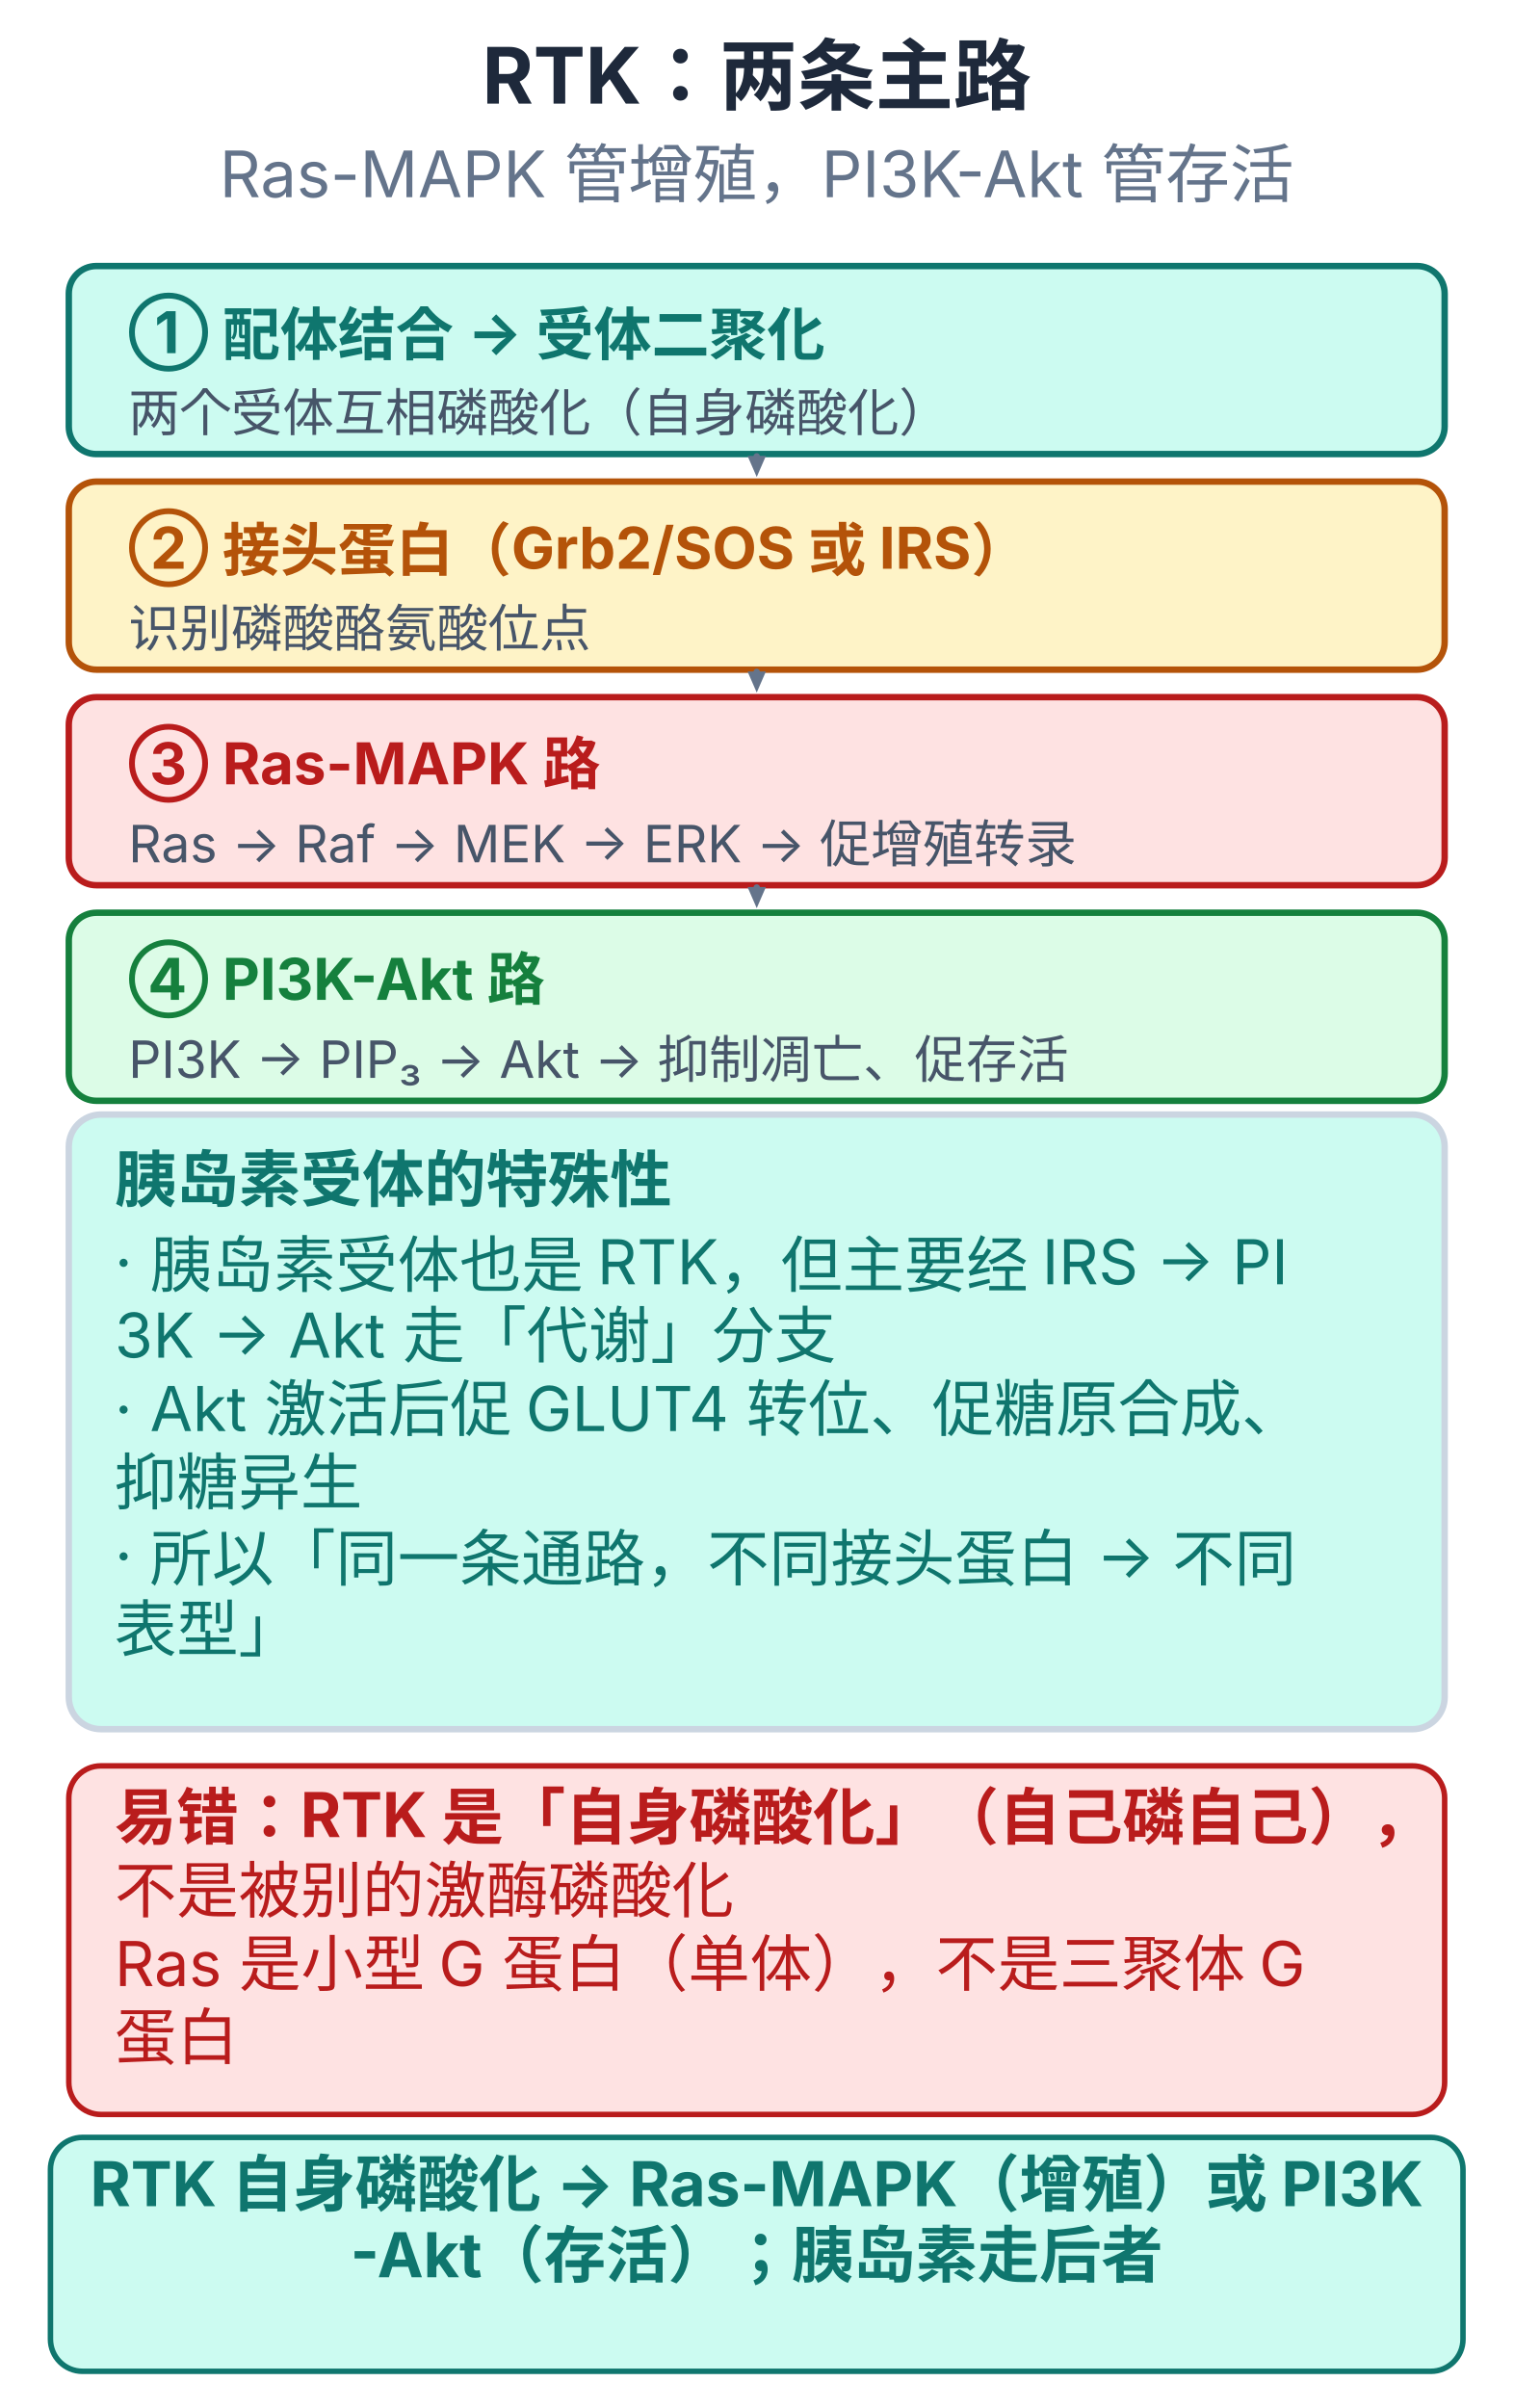
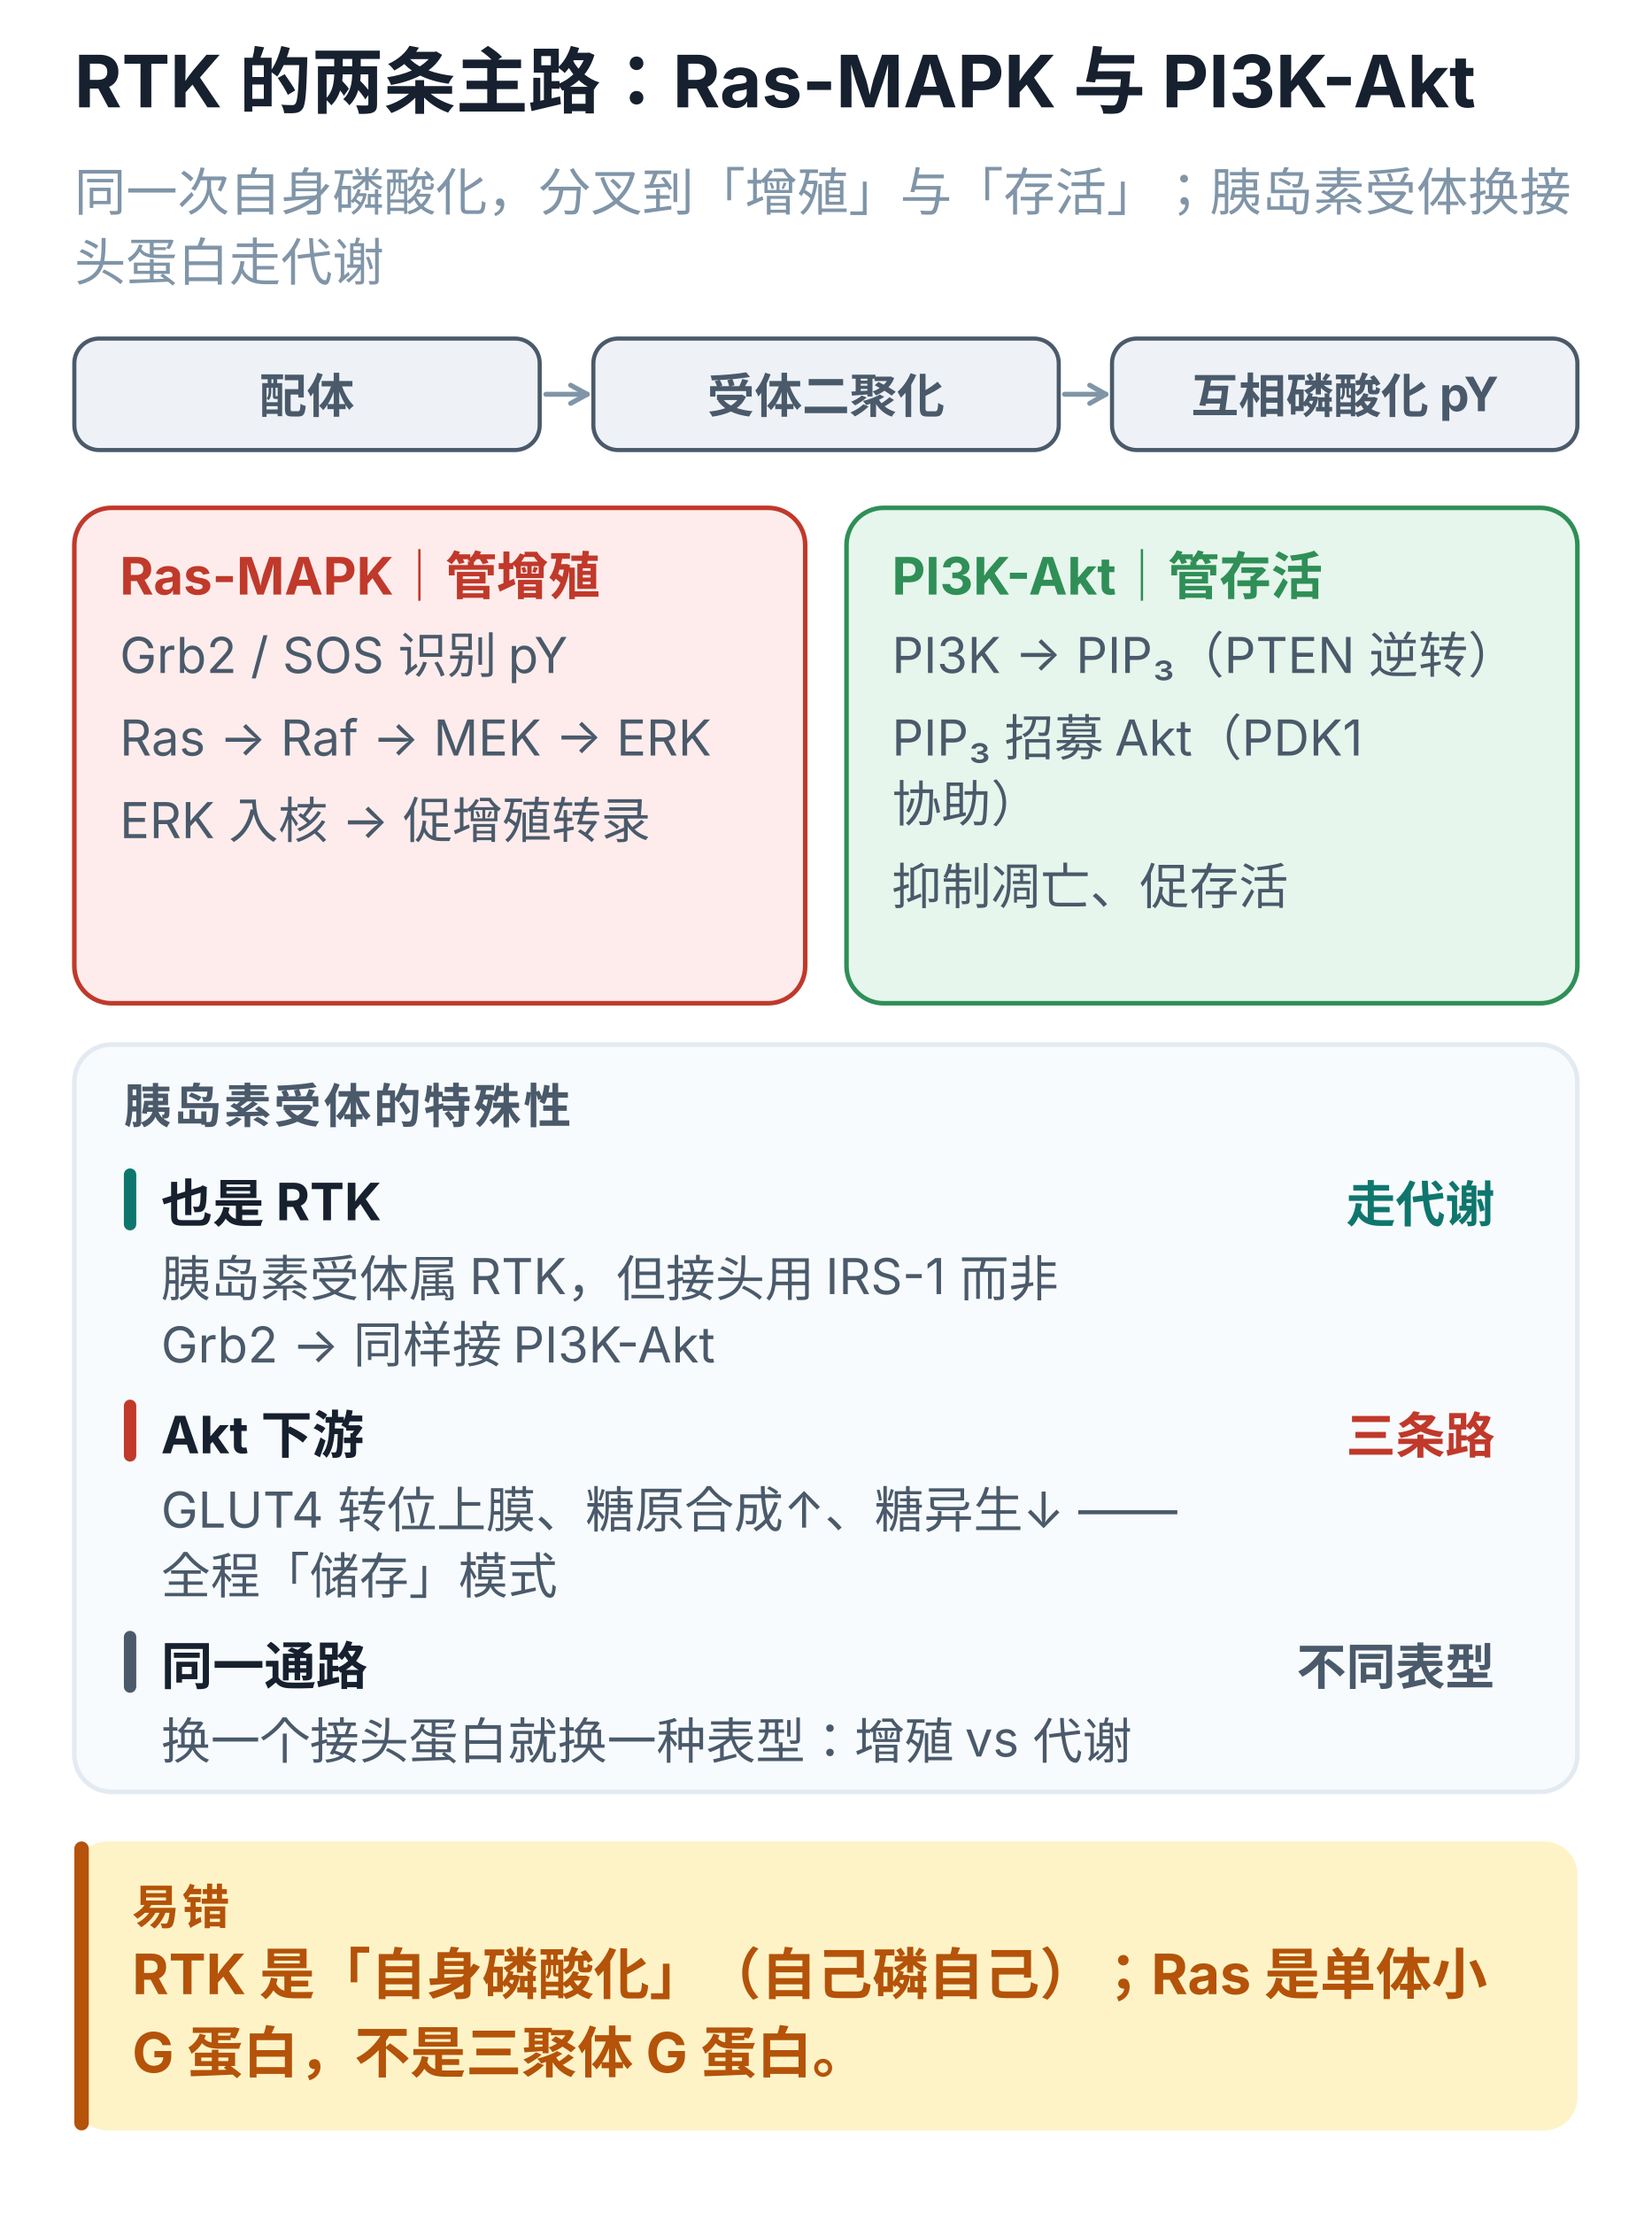
- <svg xmlns="http://www.w3.org/2000/svg" viewBox="0 0 330 525" width="100%" style="max-width:330px;display:block;margin:0 auto;background:#ffffff;border-radius:10px" role="img">
-   <text x="165.0" y="22.6" text-anchor="middle" font-size="17" font-weight="700" fill="#1e293b" font-family="-apple-system,'PingFang SC','Microsoft YaHei',sans-serif">RTK：两条主路</text>
-   <text x="165.0" y="43.0" text-anchor="middle" font-size="14" font-weight="400" fill="#64748b" font-family="-apple-system,'PingFang SC','Microsoft YaHei',sans-serif">Ras-MAPK 管增殖，PI3K-Akt 管存活</text>
-   <rect x="15.0" y="58.0" width="300.0" height="41.0" rx="6" fill="#ccfbf1" stroke="#0f766e" stroke-width="1.4" />
-   <text x="28.0" y="77.0" text-anchor="start" font-size="12.6" font-weight="700" fill="#0f766e" font-family="-apple-system,'PingFang SC','Microsoft YaHei',sans-serif">① 配体结合 → 受体二聚化</text>
-   <text x="28.0" y="94.0" text-anchor="start" font-size="11.2" font-weight="400" fill="#475569" font-family="-apple-system,'PingFang SC','Microsoft YaHei',sans-serif">两个受体互相磷酸化（自身磷酸化）</text>
-   <line x1="165.0" y1="100.0" x2="165.0" y2="99.5" stroke="#64748b" stroke-width="1.4" stroke-linecap="round" />
-   <polygon points="165.0,104.0 163.0,99.4 167.0,99.4" fill="#64748b" />
-   <rect x="15.0" y="105.0" width="300.0" height="41.0" rx="6" fill="#fef3c7" stroke="#b45309" stroke-width="1.4" />
-   <text x="28.0" y="124.0" text-anchor="start" font-size="12.6" font-weight="700" fill="#b45309" font-family="-apple-system,'PingFang SC','Microsoft YaHei',sans-serif">② 接头蛋白（Grb2/SOS 或 IRS）</text>
-   <text x="28.0" y="141.0" text-anchor="start" font-size="11.2" font-weight="400" fill="#475569" font-family="-apple-system,'PingFang SC','Microsoft YaHei',sans-serif">识别磷酸酪氨酸位点</text>
-   <line x1="165.0" y1="147.0" x2="165.0" y2="146.5" stroke="#64748b" stroke-width="1.4" stroke-linecap="round" />
-   <polygon points="165.0,151.0 163.0,146.4 167.0,146.4" fill="#64748b" />
-   <rect x="15.0" y="152.0" width="300.0" height="41.0" rx="6" fill="#fee2e2" stroke="#b91c1c" stroke-width="1.4" />
-   <text x="28.0" y="171.0" text-anchor="start" font-size="12.6" font-weight="700" fill="#b91c1c" font-family="-apple-system,'PingFang SC','Microsoft YaHei',sans-serif">③ Ras-MAPK 路</text>
-   <text x="28.0" y="188.0" text-anchor="start" font-size="11.2" font-weight="400" fill="#475569" font-family="-apple-system,'PingFang SC','Microsoft YaHei',sans-serif">Ras → Raf → MEK → ERK → 促增殖转录</text>
-   <line x1="165.0" y1="194.0" x2="165.0" y2="193.5" stroke="#64748b" stroke-width="1.4" stroke-linecap="round" />
-   <polygon points="165.0,198.0 163.0,193.4 167.0,193.4" fill="#64748b" />
-   <rect x="15.0" y="199.0" width="300.0" height="41.0" rx="6" fill="#dcfce7" stroke="#15803d" stroke-width="1.4" />
-   <text x="28.0" y="218.0" text-anchor="start" font-size="12.6" font-weight="700" fill="#15803d" font-family="-apple-system,'PingFang SC','Microsoft YaHei',sans-serif">④ PI3K-Akt 路</text>
-   <text x="28.0" y="235.0" text-anchor="start" font-size="11.2" font-weight="400" fill="#475569" font-family="-apple-system,'PingFang SC','Microsoft YaHei',sans-serif">PI3K → PIP₃ → Akt → 抑制凋亡、促存活</text>
-   <rect x="15.0" y="243.0" width="300.0" height="134.0" rx="7" fill="#ccfbf1" stroke="#cbd5e1" stroke-width="1.4" />
-   <text x="25.0" y="262.0" text-anchor="start" font-size="13.5" font-weight="700" fill="#0f766e" font-family="-apple-system,'PingFang SC','Microsoft YaHei',sans-serif">胰岛素受体的特殊性</text>
-   <text x="25.0" y="280.0" text-anchor="start" font-size="13.5" font-weight="400" fill="#0f766e" font-family="-apple-system,'PingFang SC','Microsoft YaHei',sans-serif">· 胰岛素受体也是 RTK，但主要经 IRS → PI</text>
-   <text x="25.0" y="296.0" text-anchor="start" font-size="13.5" font-weight="400" fill="#0f766e" font-family="-apple-system,'PingFang SC','Microsoft YaHei',sans-serif">3K → Akt 走「代谢」分支</text>
-   <text x="25.0" y="312.0" text-anchor="start" font-size="13.5" font-weight="400" fill="#0f766e" font-family="-apple-system,'PingFang SC','Microsoft YaHei',sans-serif">· Akt 激活后促 GLUT4 转位、促糖原合成、</text>
-   <text x="25.0" y="328.0" text-anchor="start" font-size="13.5" font-weight="400" fill="#0f766e" font-family="-apple-system,'PingFang SC','Microsoft YaHei',sans-serif">抑糖异生</text>
-   <text x="25.0" y="344.0" text-anchor="start" font-size="13.5" font-weight="400" fill="#0f766e" font-family="-apple-system,'PingFang SC','Microsoft YaHei',sans-serif">· 所以「同一条通路，不同接头蛋白 → 不同</text>
-   <text x="25.0" y="360.0" text-anchor="start" font-size="13.5" font-weight="400" fill="#0f766e" font-family="-apple-system,'PingFang SC','Microsoft YaHei',sans-serif">表型」</text>
-   <rect x="15.0" y="385.0" width="300.0" height="76.0" rx="7" fill="#fee2e2" stroke="#b91c1c" stroke-width="1.2" />
-   <text x="25.0" y="401.0" text-anchor="start" font-size="13.5" font-weight="700" fill="#b91c1c" font-family="-apple-system,'PingFang SC','Microsoft YaHei',sans-serif">易错：RTK 是「自身磷酸化」（自己磷自己），</text>
-   <text x="25.0" y="417.0" text-anchor="start" font-size="13.5" font-weight="400" fill="#b91c1c" font-family="-apple-system,'PingFang SC','Microsoft YaHei',sans-serif">不是被别的激酶磷酸化</text>
-   <text x="25.0" y="433.0" text-anchor="start" font-size="13.5" font-weight="400" fill="#b91c1c" font-family="-apple-system,'PingFang SC','Microsoft YaHei',sans-serif">Ras 是小型 G 蛋白（单体），不是三聚体 G </text>
-   <text x="25.0" y="449.0" text-anchor="start" font-size="13.5" font-weight="400" fill="#b91c1c" font-family="-apple-system,'PingFang SC','Microsoft YaHei',sans-serif">蛋白</text>
-   <rect x="11.0" y="466.0" width="308.0" height="51.0" rx="7" fill="#ccfbf1" stroke="#0f766e" stroke-width="1.2" />
-   <text x="165.0" y="481.0" text-anchor="middle" font-size="13.5" font-weight="700" fill="#0f766e" font-family="-apple-system,'PingFang SC','Microsoft YaHei',sans-serif">RTK 自身磷酸化 → Ras-MAPK（增殖）或 PI3K</text>
-   <text x="165.0" y="496.5" text-anchor="middle" font-size="13.5" font-weight="700" fill="#0f766e" font-family="-apple-system,'PingFang SC','Microsoft YaHei',sans-serif">-Akt（存活）；胰岛素走后者</text>
+ <svg xmlns="http://www.w3.org/2000/svg" viewBox="0 0 400 536" width="100%" style="max-width:400px;display:block;margin:0 auto;background:#ffffff;border-radius:12px" role="img" aria-label="RTK 的两条主路：Ras-MAPK 与 PI3K-Akt">
+   <text x="18.0" y="26.0" font-size="17.5" font-weight="700" fill="#16202e" font-family="-apple-system,BlinkMacSystemFont,'PingFang SC','Microsoft YaHei',sans-serif">RTK 的两条主路：Ras-MAPK 与 PI3K-Akt</text>
+   <text x="18.0" y="51.0" font-size="12.5" font-weight="400" fill="#8095a8" font-family="-apple-system,BlinkMacSystemFont,'PingFang SC','Microsoft YaHei',sans-serif">同一次自身磷酸化，分叉到「增殖」与「存活」；胰岛素受体换接</text>
+   <text x="18.0" y="68.0" font-size="12.5" font-weight="400" fill="#8095a8" font-family="-apple-system,BlinkMacSystemFont,'PingFang SC','Microsoft YaHei',sans-serif">头蛋白走代谢</text>
+   <rect x="18.0" y="82.0" width="112.7" height="27.0" rx="6" fill="#eef2f7" stroke="#4a5a6b" stroke-width="1" />
+   <text x="74.3" y="100.0" text-anchor="middle" font-size="11.5" font-weight="700" fill="#4a5a6b" font-family="-apple-system,BlinkMacSystemFont,'PingFang SC','Microsoft YaHei',sans-serif">配体</text>
+   <line x1="132.2" y1="95.5" x2="142.2" y2="95.5" stroke="#8095a8" stroke-width="1.2" stroke-linecap="round" />
+   <line x1="142.2" y1="95.5" x2="138.2" y2="97.7" stroke="#8095a8" stroke-width="1.2" stroke-linecap="round" />
+   <line x1="142.2" y1="95.5" x2="138.2" y2="93.3" stroke="#8095a8" stroke-width="1.2" stroke-linecap="round" />
+   <rect x="143.7" y="82.0" width="112.7" height="27.0" rx="6" fill="#eef2f7" stroke="#4a5a6b" stroke-width="1" />
+   <text x="200.0" y="100.0" text-anchor="middle" font-size="11.5" font-weight="700" fill="#4a5a6b" font-family="-apple-system,BlinkMacSystemFont,'PingFang SC','Microsoft YaHei',sans-serif">受体二聚化</text>
+   <line x1="257.8" y1="95.5" x2="267.8" y2="95.5" stroke="#8095a8" stroke-width="1.2" stroke-linecap="round" />
+   <line x1="267.8" y1="95.5" x2="263.9" y2="97.7" stroke="#8095a8" stroke-width="1.2" stroke-linecap="round" />
+   <line x1="267.8" y1="95.5" x2="263.9" y2="93.3" stroke="#8095a8" stroke-width="1.2" stroke-linecap="round" />
+   <rect x="269.3" y="82.0" width="112.7" height="27.0" rx="6" fill="#eef2f7" stroke="#4a5a6b" stroke-width="1" />
+   <text x="325.7" y="100.0" text-anchor="middle" font-size="11.5" font-weight="700" fill="#4a5a6b" font-family="-apple-system,BlinkMacSystemFont,'PingFang SC','Microsoft YaHei',sans-serif">互相磷酸化 pY</text>
+   <rect x="18.0" y="123.0" width="177.0" height="120.0" rx="9" fill="#fdeceb" stroke="#c0392b" stroke-width="1.1" />
+   <text x="29.0" y="144.0" font-size="12.5" font-weight="700" fill="#c0392b" font-family="-apple-system,BlinkMacSystemFont,'PingFang SC','Microsoft YaHei',sans-serif">Ras-MAPK｜管增殖</text>
+   <text x="29.0" y="163.0" font-size="12" font-weight="400" fill="#4a5a6b" font-family="-apple-system,BlinkMacSystemFont,'PingFang SC','Microsoft YaHei',sans-serif">Grb2 / SOS 识别 pY</text>
+   <text x="29.0" y="183.0" font-size="12" font-weight="400" fill="#4a5a6b" font-family="-apple-system,BlinkMacSystemFont,'PingFang SC','Microsoft YaHei',sans-serif">Ras → Raf → MEK → ERK</text>
+   <text x="29.0" y="203.0" font-size="12" font-weight="400" fill="#4a5a6b" font-family="-apple-system,BlinkMacSystemFont,'PingFang SC','Microsoft YaHei',sans-serif">ERK 入核 → 促增殖转录</text>
+   <rect x="205.0" y="123.0" width="177.0" height="120.0" rx="9" fill="#e6f6ec" stroke="#2f8f57" stroke-width="1.1" />
+   <text x="216.0" y="144.0" font-size="12.5" font-weight="700" fill="#2f8f57" font-family="-apple-system,BlinkMacSystemFont,'PingFang SC','Microsoft YaHei',sans-serif">PI3K-Akt｜管存活</text>
+   <text x="216.0" y="163.0" font-size="12" font-weight="400" fill="#4a5a6b" font-family="-apple-system,BlinkMacSystemFont,'PingFang SC','Microsoft YaHei',sans-serif">PI3K → PIP₃（PTEN 逆转）</text>
+   <text x="216.0" y="183.0" font-size="12" font-weight="400" fill="#4a5a6b" font-family="-apple-system,BlinkMacSystemFont,'PingFang SC','Microsoft YaHei',sans-serif">PIP₃ 招募 Akt（PDK1</text>
+   <text x="216.0" y="199.0" font-size="12" font-weight="400" fill="#4a5a6b" font-family="-apple-system,BlinkMacSystemFont,'PingFang SC','Microsoft YaHei',sans-serif"> 协助）</text>
+   <text x="216.0" y="219.0" font-size="12" font-weight="400" fill="#4a5a6b" font-family="-apple-system,BlinkMacSystemFont,'PingFang SC','Microsoft YaHei',sans-serif">抑制凋亡、促存活</text>
+   <rect x="18.0" y="253.0" width="364.0" height="181.0" rx="9" fill="#f8fbfd" stroke="#e3eaf2" stroke-width="1.1" />
+   <text x="30.0" y="272.0" font-size="11.5" font-weight="700" fill="#4a5a6b" letter-spacing="0.6" font-family="-apple-system,BlinkMacSystemFont,'PingFang SC','Microsoft YaHei',sans-serif">胰岛素受体的特殊性</text>
+   <rect x="30.0" y="283.0" width="3.0" height="15.0" rx="1.5" fill="#0f766e" />
+   <text x="39.0" y="296.0" font-size="12.5" font-weight="700" fill="#16202e" font-family="-apple-system,BlinkMacSystemFont,'PingFang SC','Microsoft YaHei',sans-serif">也是 RTK</text>
+   <text x="362.0" y="296.0" text-anchor="end" font-size="12" font-weight="700" fill="#0f766e" font-family="-apple-system,BlinkMacSystemFont,'PingFang SC','Microsoft YaHei',sans-serif">走代谢</text>
+   <text x="39.0" y="314.0" font-size="12" font-weight="400" fill="#4a5a6b" font-family="-apple-system,BlinkMacSystemFont,'PingFang SC','Microsoft YaHei',sans-serif">胰岛素受体属 RTK，但接头用 IRS-1 而非</text>
+   <text x="39.0" y="330.0" font-size="12" font-weight="400" fill="#4a5a6b" font-family="-apple-system,BlinkMacSystemFont,'PingFang SC','Microsoft YaHei',sans-serif">Grb2 → 同样接 PI3K-Akt</text>
+   <rect x="30.0" y="339.0" width="3.0" height="15.0" rx="1.5" fill="#c0392b" />
+   <text x="39.0" y="352.0" font-size="12.5" font-weight="700" fill="#16202e" font-family="-apple-system,BlinkMacSystemFont,'PingFang SC','Microsoft YaHei',sans-serif">Akt 下游</text>
+   <text x="362.0" y="352.0" text-anchor="end" font-size="12" font-weight="700" fill="#c0392b" font-family="-apple-system,BlinkMacSystemFont,'PingFang SC','Microsoft YaHei',sans-serif">三条路</text>
+   <text x="39.0" y="370.0" font-size="12" font-weight="400" fill="#4a5a6b" font-family="-apple-system,BlinkMacSystemFont,'PingFang SC','Microsoft YaHei',sans-serif">GLUT4 转位上膜、糖原合成↑、糖异生↓ ——</text>
+   <text x="39.0" y="386.0" font-size="12" font-weight="400" fill="#4a5a6b" font-family="-apple-system,BlinkMacSystemFont,'PingFang SC','Microsoft YaHei',sans-serif">全程「储存」模式</text>
+   <rect x="30.0" y="395.0" width="3.0" height="15.0" rx="1.5" fill="#4a5a6b" />
+   <text x="39.0" y="408.0" font-size="12.5" font-weight="700" fill="#16202e" font-family="-apple-system,BlinkMacSystemFont,'PingFang SC','Microsoft YaHei',sans-serif">同一通路</text>
+   <text x="362.0" y="408.0" text-anchor="end" font-size="12" font-weight="700" fill="#4a5a6b" font-family="-apple-system,BlinkMacSystemFont,'PingFang SC','Microsoft YaHei',sans-serif">不同表型</text>
+   <text x="39.0" y="426.0" font-size="12" font-weight="400" fill="#4a5a6b" font-family="-apple-system,BlinkMacSystemFont,'PingFang SC','Microsoft YaHei',sans-serif">换一个接头蛋白就换一种表型：增殖 vs 代谢</text>
+   <rect x="18.0" y="446.0" width="364.0" height="70.0" rx="8" fill="#fef3c7" />
+   <rect x="18.0" y="446.0" width="3.5" height="70.0" rx="1.8" fill="#b45309" />
+   <text x="32.0" y="466.0" font-size="11.5" font-weight="700" fill="#b45309" letter-spacing="0.6" font-family="-apple-system,BlinkMacSystemFont,'PingFang SC','Microsoft YaHei',sans-serif">易错</text>
+   <text x="32.0" y="483.0" font-size="13.5" font-weight="700" fill="#b45309" font-family="-apple-system,BlinkMacSystemFont,'PingFang SC','Microsoft YaHei',sans-serif">RTK 是「自身磷酸化」（自己磷自己）；Ras 是单体小</text>
+   <text x="32.0" y="502.0" font-size="13.5" font-weight="700" fill="#b45309" font-family="-apple-system,BlinkMacSystemFont,'PingFang SC','Microsoft YaHei',sans-serif">G 蛋白，不是三聚体 G 蛋白。</text>
</svg>
